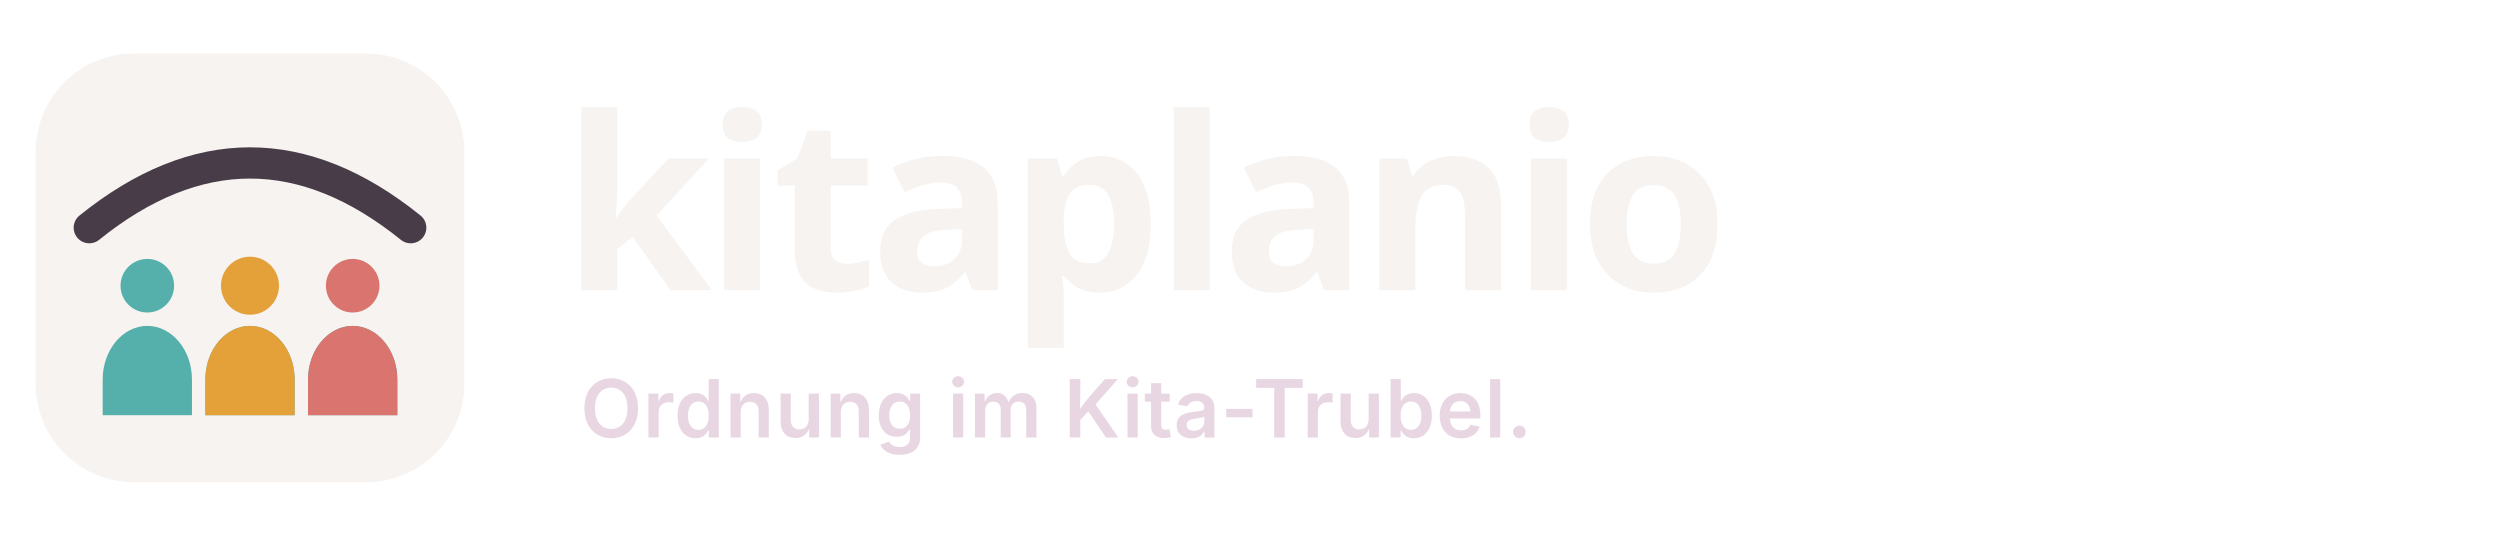
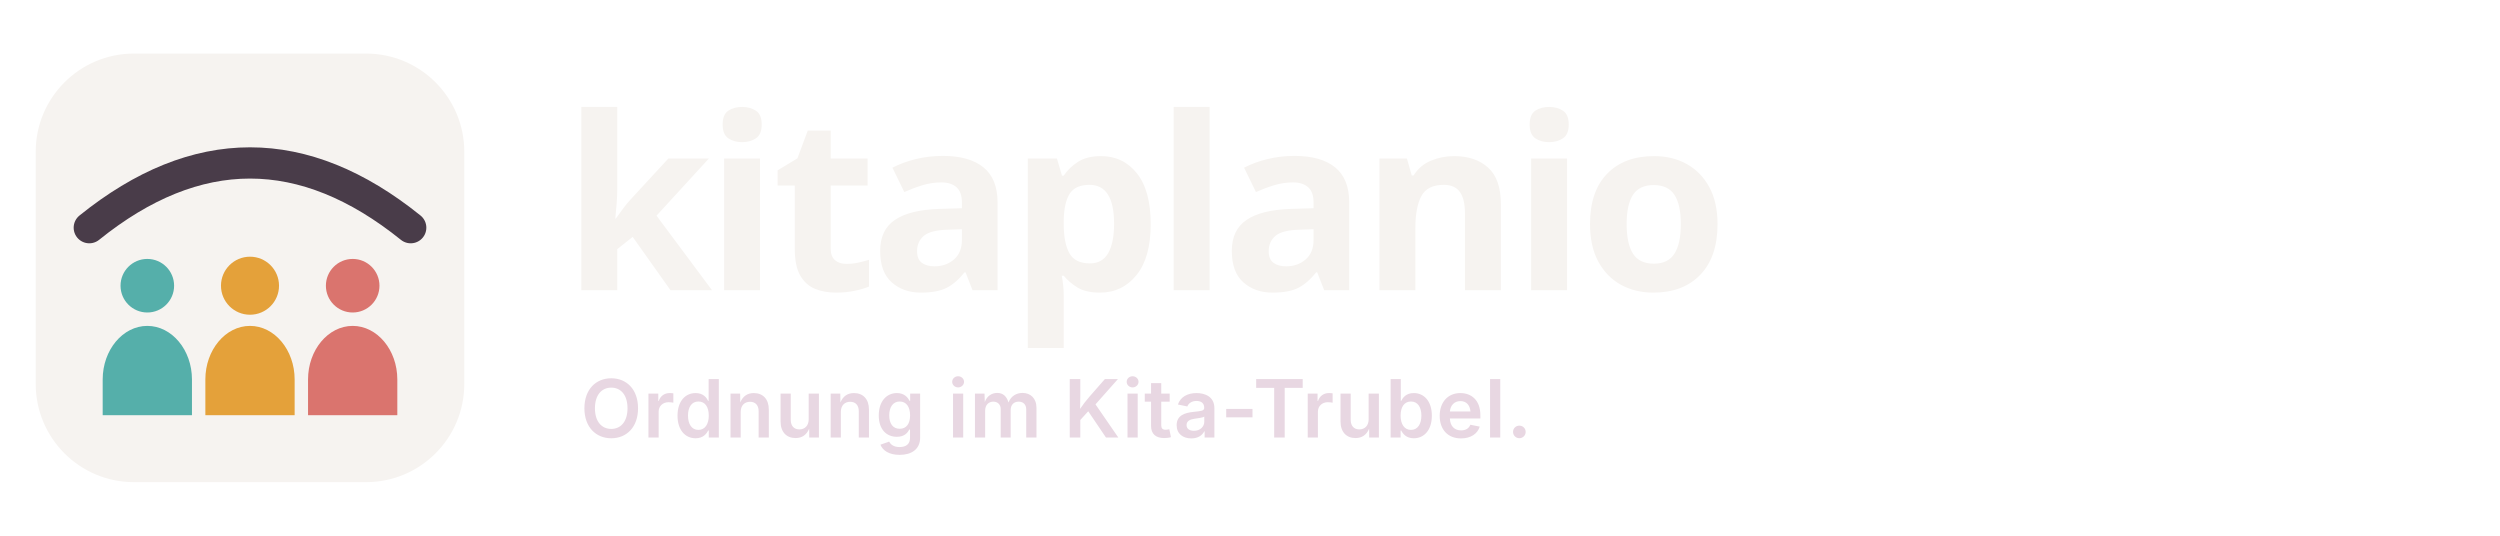
<svg xmlns="http://www.w3.org/2000/svg" viewBox="0 0 560 120" role="img" aria-labelledby="title">
  <rect x="8" y="12" width="96" height="96" rx="22" fill="#F6F3F0" />
  <g transform="translate(8 12)">
    <path d="M12 39Q48 10 84 39" fill="none" stroke="#493C49" stroke-width="7" stroke-linecap="round" />
    <circle cx="25" cy="52" r="6" fill="#55AFAA" />
    <circle cx="48" cy="52" r="6.5" fill="#E4A13A" />
    <circle cx="71" cy="52" r="6" fill="#DA746E" />
-     <path d="M15 81v-8c0-6.6 4.5-12 10-12s10 5.4 10 12v8Zm23 0v-8c0-6.6 4.5-12 10-12s10 5.4 10 12v8Zm23 0v-8c0-6.6 4.5-12 10-12s10 5.4 10 12v8Z" fill="#55AFAA" />
+     <path d="M15 81v-8c0-6.6 4.5-12 10-12s10 5.4 10 12v8Z" fill="#55AFAA" />
    <path d="M38 81v-8c0-6.6 4.5-12 10-12s10 5.4 10 12v8Z" fill="#E4A13A" />
    <path d="M61 81v-8c0-6.6 4.5-12 10-12s10 5.4 10 12v8Z" fill="#DA746E" />
  </g>
  <text x="126" y="65" font-family="Nunito Sans, sans-serif" font-size="54" font-weight="900" letter-spacing="-1.5" fill="#F6F3F0">kitaplanio</text>
  <text x="130" y="98" font-family="Inter, sans-serif" font-size="18" font-weight="600" letter-spacing=".2" fill="#E8D7E2">Ordnung im Kita-Trubel.</text>
</svg>
